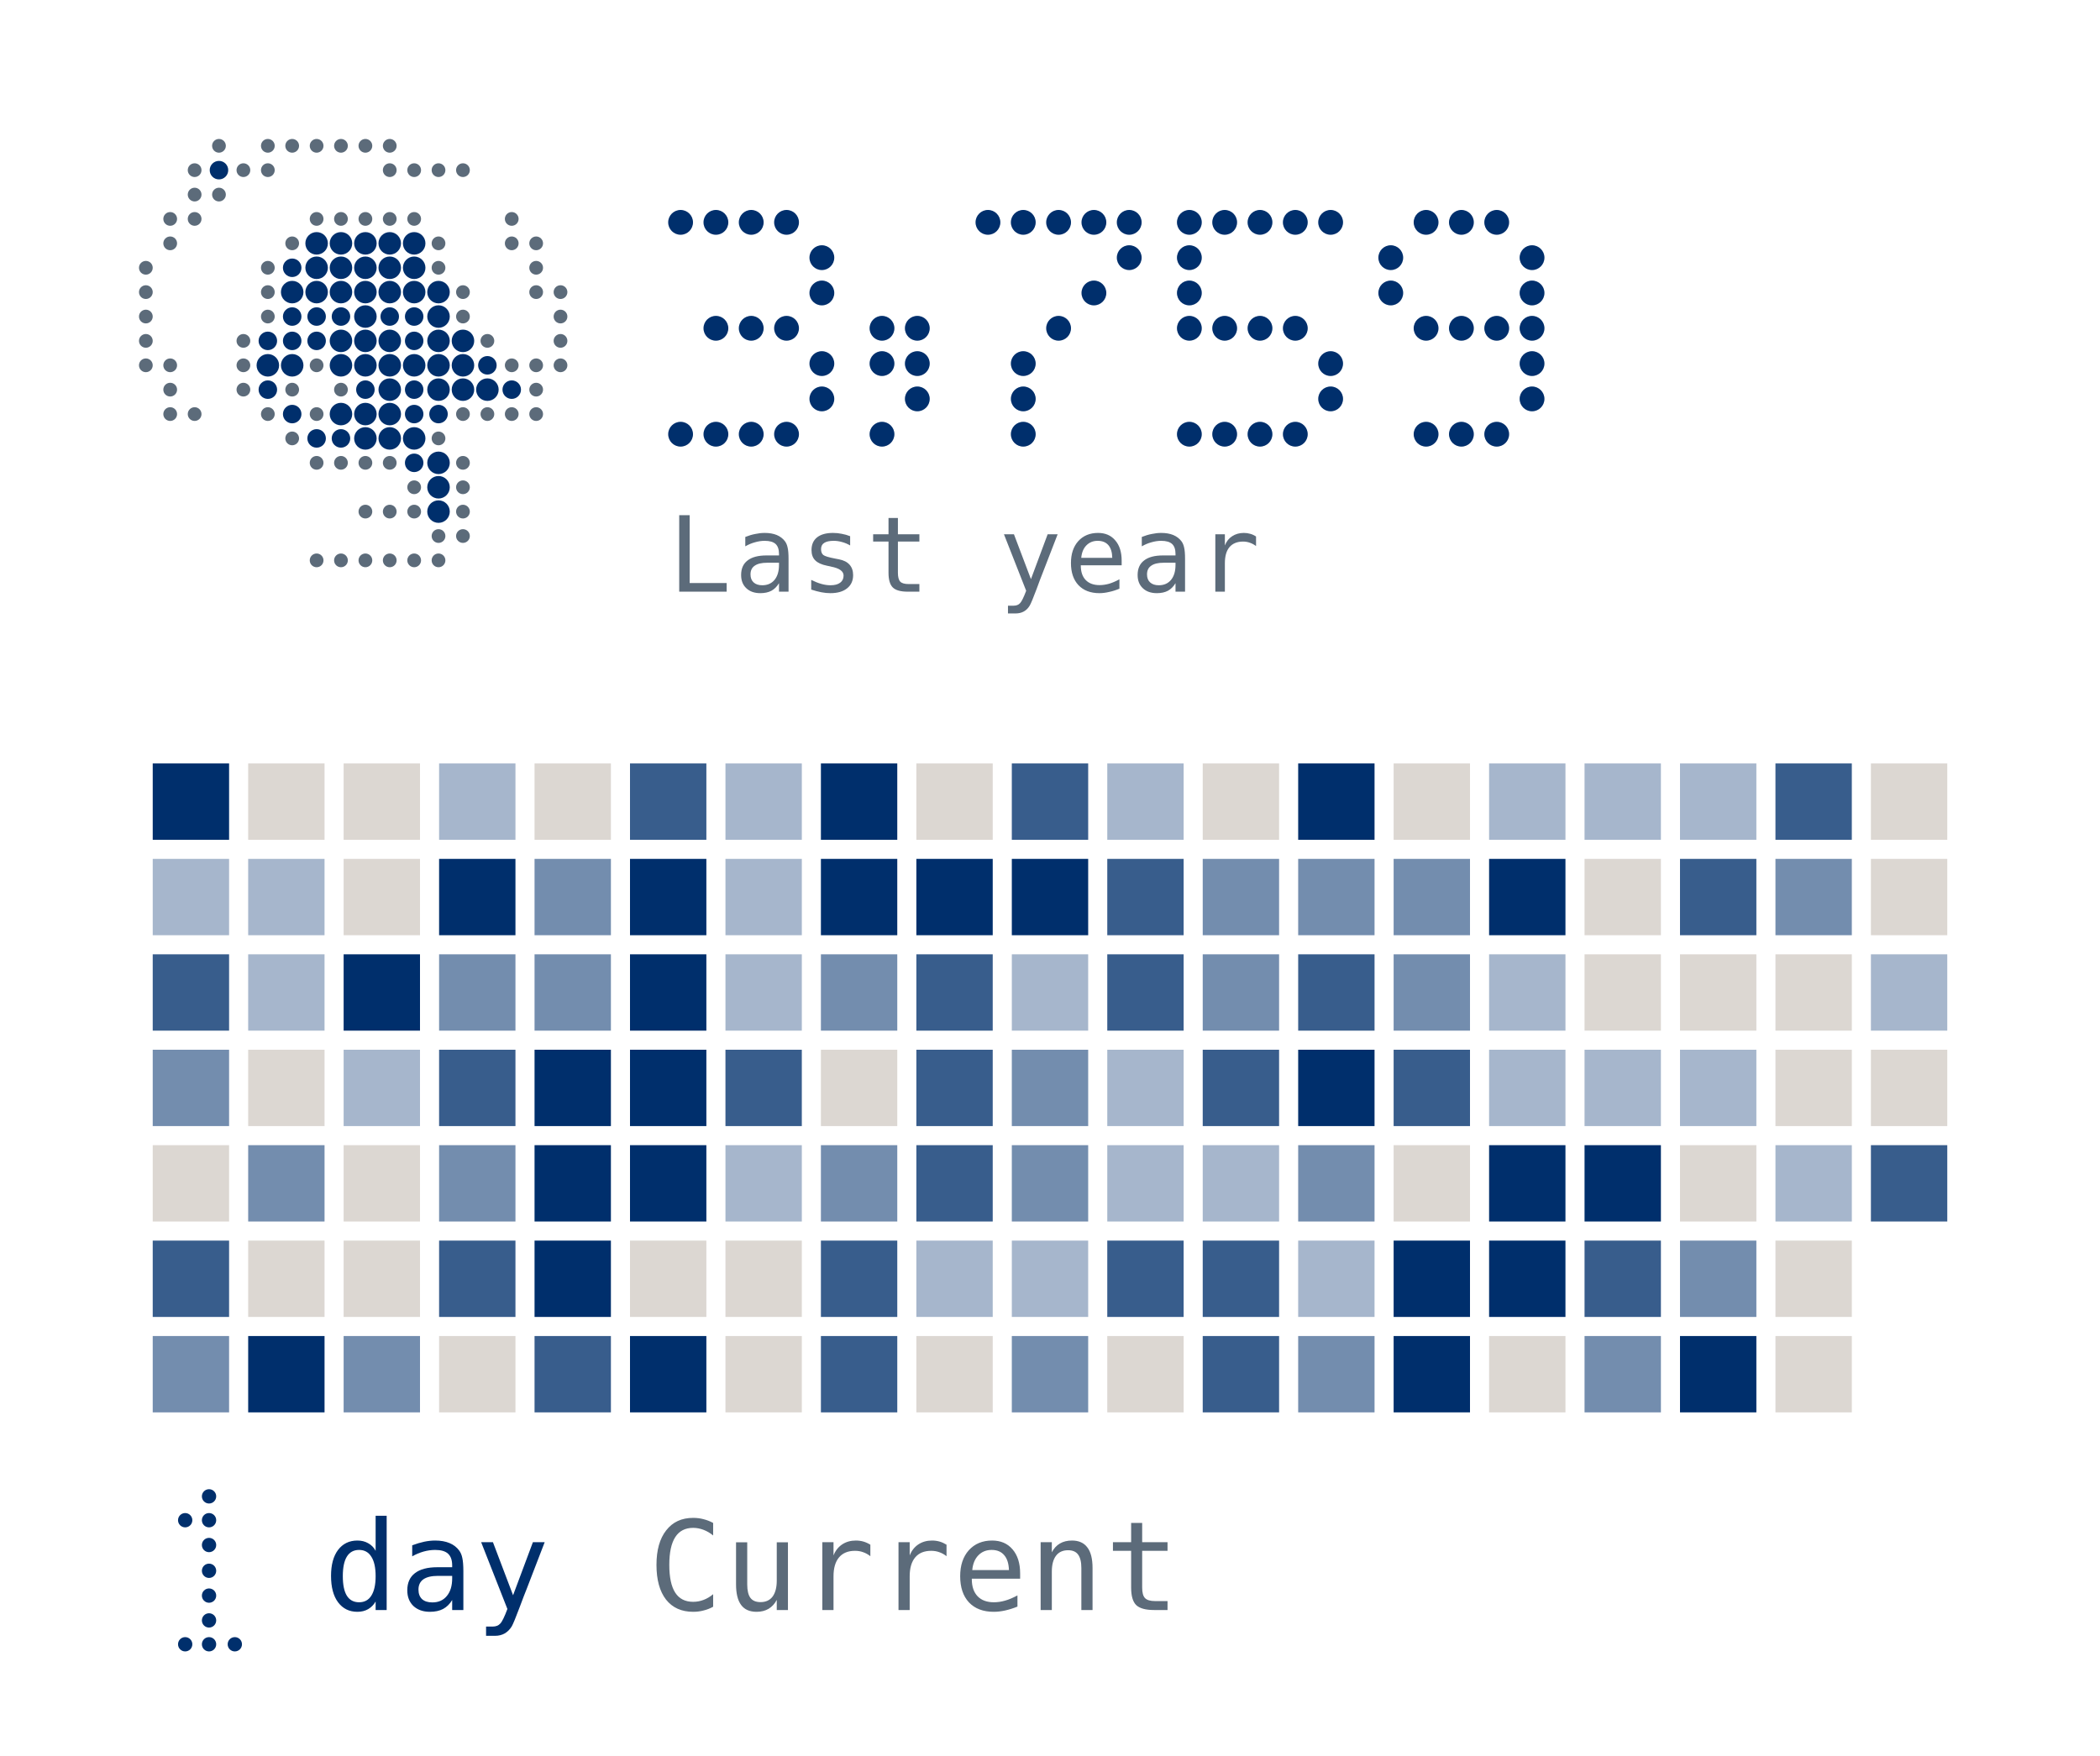
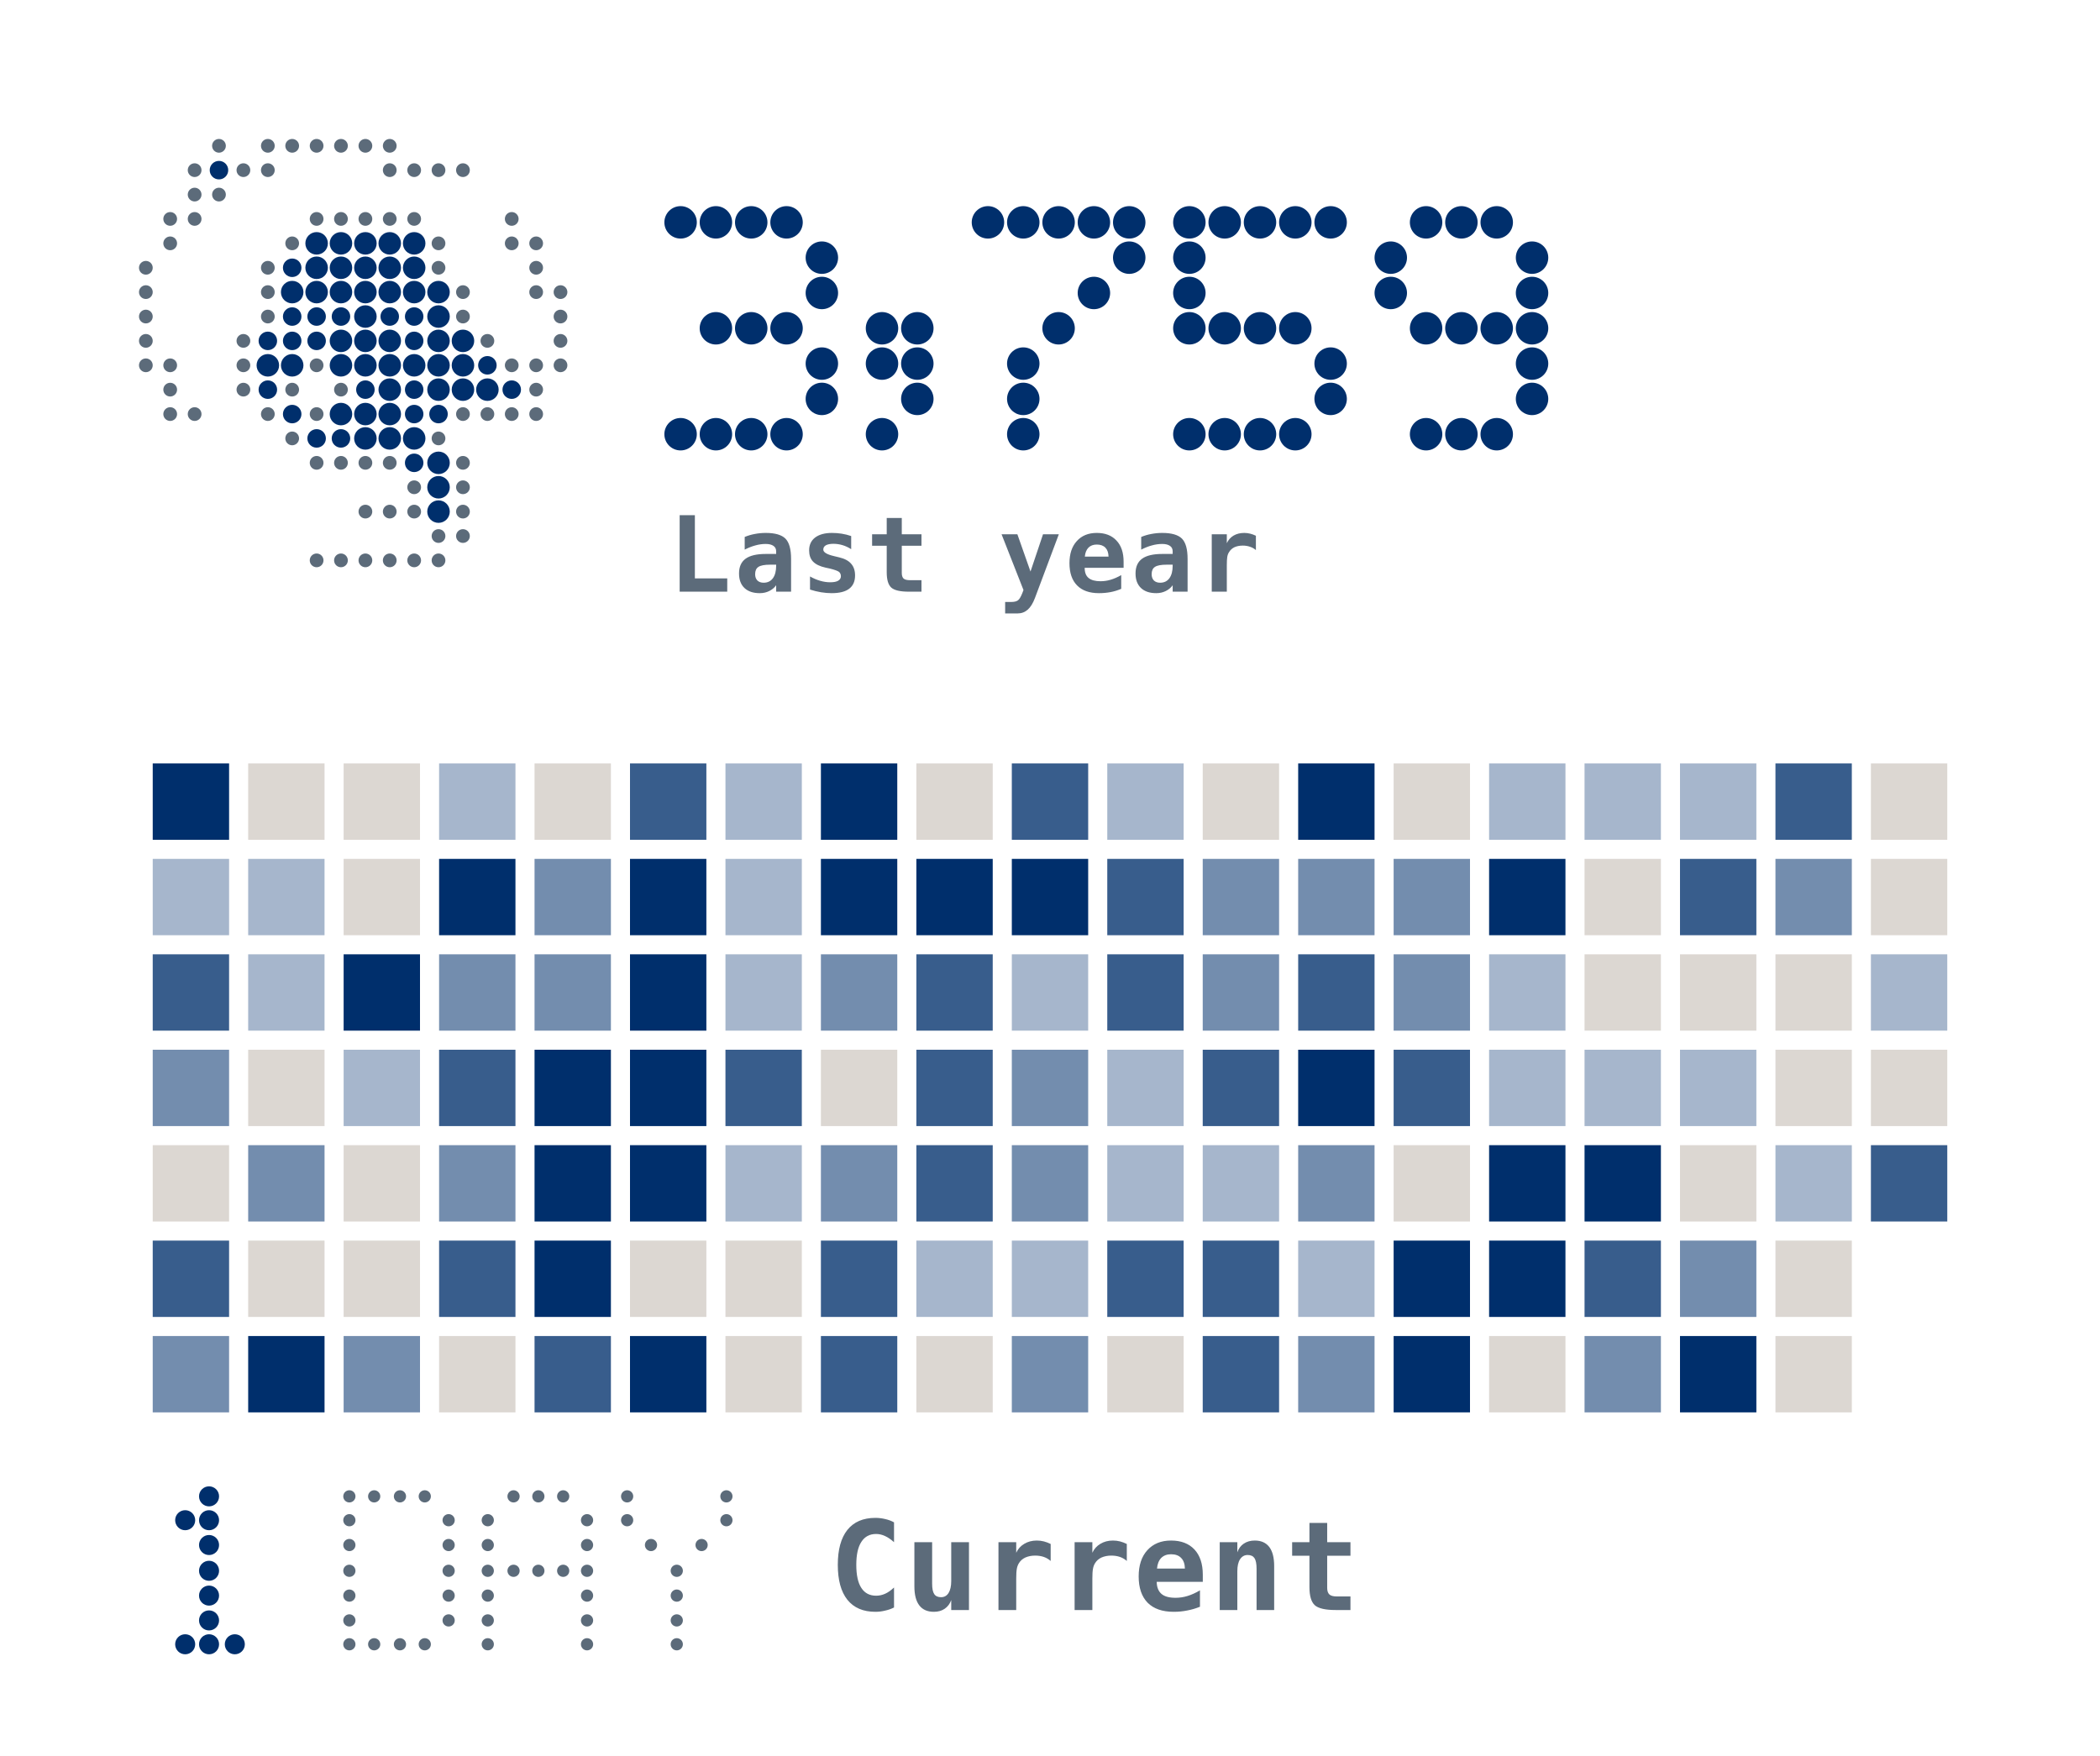
<svg xmlns="http://www.w3.org/2000/svg" width="220" height="184" viewBox="0 0 220 184" role="img">
  <rect width="220" height="184" fill="#FFFFFF" />
  <rect x="14" y="14" width="0" height="0" fill="#002F6C" />
  <circle cx="22.94" cy="15.28" r="0.72" fill="#5C6B7A" />
  <circle cx="28.06" cy="15.28" r="0.72" fill="#5C6B7A" />
  <circle cx="30.61" cy="15.28" r="0.72" fill="#5C6B7A" />
  <circle cx="33.17" cy="15.28" r="0.72" fill="#5C6B7A" />
  <circle cx="35.72" cy="15.28" r="0.72" fill="#5C6B7A" />
  <circle cx="38.28" cy="15.28" r="0.72" fill="#5C6B7A" />
  <circle cx="40.83" cy="15.28" r="0.72" fill="#5C6B7A" />
  <circle cx="20.39" cy="17.83" r="0.72" fill="#5C6B7A" />
  <circle cx="22.94" cy="17.83" r="0.97" fill="#002F6C" />
  <circle cx="25.50" cy="17.83" r="0.72" fill="#5C6B7A" />
  <circle cx="28.06" cy="17.83" r="0.72" fill="#5C6B7A" />
  <circle cx="40.83" cy="17.83" r="0.72" fill="#5C6B7A" />
  <circle cx="43.39" cy="17.83" r="0.72" fill="#5C6B7A" />
  <circle cx="45.94" cy="17.83" r="0.72" fill="#5C6B7A" />
  <circle cx="48.50" cy="17.83" r="0.72" fill="#5C6B7A" />
  <circle cx="20.39" cy="20.39" r="0.72" fill="#5C6B7A" />
  <circle cx="22.94" cy="20.39" r="0.72" fill="#5C6B7A" />
  <circle cx="17.83" cy="22.94" r="0.72" fill="#5C6B7A" />
  <circle cx="20.39" cy="22.94" r="0.72" fill="#5C6B7A" />
  <circle cx="33.17" cy="22.94" r="0.72" fill="#5C6B7A" />
  <circle cx="35.72" cy="22.94" r="0.72" fill="#5C6B7A" />
  <circle cx="38.28" cy="22.94" r="0.72" fill="#5C6B7A" />
  <circle cx="40.83" cy="22.94" r="0.72" fill="#5C6B7A" />
  <circle cx="43.39" cy="22.94" r="0.72" fill="#5C6B7A" />
  <circle cx="53.61" cy="22.94" r="0.72" fill="#5C6B7A" />
  <circle cx="17.83" cy="25.50" r="0.72" fill="#5C6B7A" />
  <circle cx="30.61" cy="25.50" r="0.72" fill="#5C6B7A" />
  <circle cx="33.17" cy="25.50" r="1.18" fill="#002F6C" />
  <circle cx="35.72" cy="25.50" r="1.18" fill="#002F6C" />
  <circle cx="38.28" cy="25.50" r="1.18" fill="#002F6C" />
  <circle cx="40.83" cy="25.50" r="1.18" fill="#002F6C" />
  <circle cx="43.39" cy="25.50" r="1.18" fill="#002F6C" />
  <circle cx="45.94" cy="25.50" r="0.72" fill="#5C6B7A" />
  <circle cx="53.61" cy="25.50" r="0.72" fill="#5C6B7A" />
  <circle cx="56.17" cy="25.50" r="0.72" fill="#5C6B7A" />
  <circle cx="15.28" cy="28.06" r="0.72" fill="#5C6B7A" />
  <circle cx="28.06" cy="28.06" r="0.72" fill="#5C6B7A" />
  <circle cx="30.61" cy="28.06" r="0.97" fill="#002F6C" />
  <circle cx="33.17" cy="28.06" r="1.18" fill="#002F6C" />
  <circle cx="35.72" cy="28.06" r="1.18" fill="#002F6C" />
  <circle cx="38.28" cy="28.06" r="1.18" fill="#002F6C" />
  <circle cx="40.83" cy="28.06" r="1.18" fill="#002F6C" />
  <circle cx="43.39" cy="28.06" r="1.18" fill="#002F6C" />
  <circle cx="45.94" cy="28.06" r="0.72" fill="#5C6B7A" />
  <circle cx="56.17" cy="28.06" r="0.72" fill="#5C6B7A" />
  <circle cx="15.28" cy="30.61" r="0.72" fill="#5C6B7A" />
  <circle cx="28.06" cy="30.61" r="0.72" fill="#5C6B7A" />
  <circle cx="30.61" cy="30.61" r="1.18" fill="#002F6C" />
  <circle cx="33.17" cy="30.61" r="1.18" fill="#002F6C" />
  <circle cx="35.72" cy="30.61" r="1.18" fill="#002F6C" />
  <circle cx="38.28" cy="30.61" r="1.18" fill="#002F6C" />
  <circle cx="40.83" cy="30.61" r="1.18" fill="#002F6C" />
  <circle cx="43.39" cy="30.61" r="1.18" fill="#002F6C" />
  <circle cx="45.94" cy="30.61" r="1.18" fill="#002F6C" />
  <circle cx="48.50" cy="30.61" r="0.72" fill="#5C6B7A" />
  <circle cx="56.17" cy="30.61" r="0.72" fill="#5C6B7A" />
  <circle cx="58.72" cy="30.61" r="0.72" fill="#5C6B7A" />
  <circle cx="15.28" cy="33.17" r="0.72" fill="#5C6B7A" />
  <circle cx="28.06" cy="33.17" r="0.72" fill="#5C6B7A" />
  <circle cx="30.61" cy="33.17" r="0.97" fill="#002F6C" />
  <circle cx="33.17" cy="33.17" r="0.97" fill="#002F6C" />
  <circle cx="35.72" cy="33.17" r="0.97" fill="#002F6C" />
  <circle cx="38.28" cy="33.17" r="1.18" fill="#002F6C" />
  <circle cx="40.83" cy="33.17" r="0.97" fill="#002F6C" />
  <circle cx="43.39" cy="33.17" r="0.97" fill="#002F6C" />
  <circle cx="45.94" cy="33.17" r="1.18" fill="#002F6C" />
  <circle cx="48.50" cy="33.17" r="0.72" fill="#5C6B7A" />
  <circle cx="58.72" cy="33.17" r="0.72" fill="#5C6B7A" />
  <circle cx="15.28" cy="35.72" r="0.72" fill="#5C6B7A" />
  <circle cx="25.50" cy="35.72" r="0.72" fill="#5C6B7A" />
  <circle cx="28.06" cy="35.72" r="0.97" fill="#002F6C" />
  <circle cx="30.61" cy="35.72" r="0.97" fill="#002F6C" />
  <circle cx="33.17" cy="35.72" r="0.97" fill="#002F6C" />
  <circle cx="35.72" cy="35.72" r="1.18" fill="#002F6C" />
  <circle cx="38.28" cy="35.72" r="1.18" fill="#002F6C" />
  <circle cx="40.83" cy="35.72" r="1.18" fill="#002F6C" />
  <circle cx="43.39" cy="35.72" r="0.97" fill="#002F6C" />
  <circle cx="45.94" cy="35.72" r="1.18" fill="#002F6C" />
  <circle cx="48.50" cy="35.72" r="1.18" fill="#002F6C" />
  <circle cx="51.06" cy="35.72" r="0.72" fill="#5C6B7A" />
  <circle cx="58.72" cy="35.72" r="0.72" fill="#5C6B7A" />
  <circle cx="15.28" cy="38.28" r="0.72" fill="#5C6B7A" />
  <circle cx="17.83" cy="38.28" r="0.72" fill="#5C6B7A" />
  <circle cx="25.50" cy="38.28" r="0.72" fill="#5C6B7A" />
  <circle cx="28.06" cy="38.28" r="1.18" fill="#002F6C" />
  <circle cx="30.61" cy="38.28" r="1.18" fill="#002F6C" />
  <circle cx="33.17" cy="38.28" r="0.72" fill="#5C6B7A" />
  <circle cx="35.72" cy="38.28" r="1.18" fill="#002F6C" />
  <circle cx="38.28" cy="38.28" r="1.18" fill="#002F6C" />
  <circle cx="40.83" cy="38.28" r="1.18" fill="#002F6C" />
  <circle cx="43.39" cy="38.28" r="1.18" fill="#002F6C" />
  <circle cx="45.94" cy="38.28" r="1.18" fill="#002F6C" />
  <circle cx="48.50" cy="38.28" r="1.18" fill="#002F6C" />
  <circle cx="51.06" cy="38.28" r="0.97" fill="#002F6C" />
  <circle cx="53.61" cy="38.28" r="0.72" fill="#5C6B7A" />
  <circle cx="56.17" cy="38.28" r="0.72" fill="#5C6B7A" />
  <circle cx="58.72" cy="38.28" r="0.72" fill="#5C6B7A" />
  <circle cx="17.83" cy="40.83" r="0.72" fill="#5C6B7A" />
  <circle cx="25.50" cy="40.83" r="0.72" fill="#5C6B7A" />
  <circle cx="28.06" cy="40.83" r="0.97" fill="#002F6C" />
  <circle cx="30.61" cy="40.83" r="0.72" fill="#5C6B7A" />
  <circle cx="35.72" cy="40.83" r="0.72" fill="#5C6B7A" />
  <circle cx="38.28" cy="40.83" r="0.97" fill="#002F6C" />
  <circle cx="40.83" cy="40.83" r="1.18" fill="#002F6C" />
  <circle cx="43.39" cy="40.83" r="0.97" fill="#002F6C" />
  <circle cx="45.94" cy="40.83" r="1.18" fill="#002F6C" />
  <circle cx="48.50" cy="40.83" r="1.18" fill="#002F6C" />
  <circle cx="51.06" cy="40.83" r="1.18" fill="#002F6C" />
  <circle cx="53.61" cy="40.83" r="0.97" fill="#002F6C" />
  <circle cx="56.17" cy="40.83" r="0.72" fill="#5C6B7A" />
  <circle cx="17.83" cy="43.39" r="0.72" fill="#5C6B7A" />
  <circle cx="20.39" cy="43.39" r="0.72" fill="#5C6B7A" />
  <circle cx="28.06" cy="43.39" r="0.72" fill="#5C6B7A" />
  <circle cx="30.61" cy="43.39" r="0.97" fill="#002F6C" />
  <circle cx="33.17" cy="43.39" r="0.72" fill="#5C6B7A" />
  <circle cx="35.72" cy="43.39" r="1.18" fill="#002F6C" />
  <circle cx="38.28" cy="43.39" r="1.18" fill="#002F6C" />
  <circle cx="40.83" cy="43.39" r="1.18" fill="#002F6C" />
  <circle cx="43.39" cy="43.39" r="0.97" fill="#002F6C" />
  <circle cx="45.94" cy="43.39" r="0.97" fill="#002F6C" />
  <circle cx="48.50" cy="43.39" r="0.72" fill="#5C6B7A" />
  <circle cx="51.06" cy="43.39" r="0.72" fill="#5C6B7A" />
  <circle cx="53.61" cy="43.39" r="0.72" fill="#5C6B7A" />
  <circle cx="56.17" cy="43.39" r="0.72" fill="#5C6B7A" />
  <circle cx="30.61" cy="45.94" r="0.72" fill="#5C6B7A" />
  <circle cx="33.17" cy="45.94" r="0.97" fill="#002F6C" />
  <circle cx="35.72" cy="45.94" r="0.97" fill="#002F6C" />
  <circle cx="38.28" cy="45.94" r="1.18" fill="#002F6C" />
  <circle cx="40.83" cy="45.94" r="1.18" fill="#002F6C" />
  <circle cx="43.39" cy="45.94" r="1.18" fill="#002F6C" />
  <circle cx="45.94" cy="45.94" r="0.72" fill="#5C6B7A" />
  <circle cx="33.17" cy="48.50" r="0.72" fill="#5C6B7A" />
  <circle cx="35.72" cy="48.50" r="0.72" fill="#5C6B7A" />
  <circle cx="38.28" cy="48.50" r="0.72" fill="#5C6B7A" />
  <circle cx="40.83" cy="48.50" r="0.72" fill="#5C6B7A" />
  <circle cx="43.39" cy="48.50" r="0.97" fill="#002F6C" />
  <circle cx="45.94" cy="48.50" r="1.18" fill="#002F6C" />
  <circle cx="48.50" cy="48.50" r="0.72" fill="#5C6B7A" />
  <circle cx="43.39" cy="51.06" r="0.72" fill="#5C6B7A" />
  <circle cx="45.94" cy="51.06" r="1.18" fill="#002F6C" />
  <circle cx="48.50" cy="51.06" r="0.72" fill="#5C6B7A" />
  <circle cx="38.28" cy="53.61" r="0.72" fill="#5C6B7A" />
  <circle cx="40.83" cy="53.61" r="0.72" fill="#5C6B7A" />
  <circle cx="43.39" cy="53.61" r="0.72" fill="#5C6B7A" />
  <circle cx="45.94" cy="53.61" r="1.18" fill="#002F6C" />
  <circle cx="48.50" cy="53.61" r="0.72" fill="#5C6B7A" />
  <circle cx="45.94" cy="56.17" r="0.72" fill="#5C6B7A" />
  <circle cx="48.50" cy="56.17" r="0.72" fill="#5C6B7A" />
  <circle cx="33.17" cy="58.72" r="0.72" fill="#5C6B7A" />
  <circle cx="35.72" cy="58.72" r="0.72" fill="#5C6B7A" />
  <circle cx="38.28" cy="58.72" r="0.72" fill="#5C6B7A" />
  <circle cx="40.83" cy="58.72" r="0.72" fill="#5C6B7A" />
  <circle cx="43.39" cy="58.72" r="0.72" fill="#5C6B7A" />
  <circle cx="45.94" cy="58.72" r="0.72" fill="#5C6B7A" />
-   <circle cx="71.3" cy="23.3" r="1.30" fill="#002F6C" />
-   <circle cx="75.0" cy="23.3" r="1.30" fill="#002F6C" />
-   <circle cx="78.7" cy="23.3" r="1.30" fill="#002F6C" />
-   <circle cx="82.4" cy="23.3" r="1.30" fill="#002F6C" />
-   <circle cx="86.1" cy="27.0" r="1.30" fill="#002F6C" />
-   <circle cx="86.1" cy="30.7" r="1.30" fill="#002F6C" />
-   <circle cx="75.0" cy="34.4" r="1.30" fill="#002F6C" />
-   <circle cx="78.7" cy="34.4" r="1.30" fill="#002F6C" />
-   <circle cx="82.4" cy="34.4" r="1.30" fill="#002F6C" />
-   <circle cx="86.1" cy="38.1" r="1.30" fill="#002F6C" />
-   <circle cx="86.1" cy="41.8" r="1.30" fill="#002F6C" />
-   <circle cx="71.3" cy="45.5" r="1.30" fill="#002F6C" />
-   <circle cx="75.0" cy="45.5" r="1.30" fill="#002F6C" />
-   <circle cx="78.7" cy="45.5" r="1.30" fill="#002F6C" />
-   <circle cx="82.4" cy="45.5" r="1.30" fill="#002F6C" />
-   <circle cx="92.4" cy="34.4" r="1.30" fill="#002F6C" />
-   <circle cx="96.1" cy="34.4" r="1.30" fill="#002F6C" />
-   <circle cx="92.4" cy="38.1" r="1.30" fill="#002F6C" />
-   <circle cx="96.1" cy="38.1" r="1.30" fill="#002F6C" />
-   <circle cx="96.1" cy="41.8" r="1.30" fill="#002F6C" />
-   <circle cx="92.4" cy="45.5" r="1.30" fill="#002F6C" />
-   <circle cx="103.5" cy="23.3" r="1.30" fill="#002F6C" />
-   <circle cx="107.2" cy="23.3" r="1.30" fill="#002F6C" />
-   <circle cx="110.9" cy="23.3" r="1.30" fill="#002F6C" />
-   <circle cx="114.6" cy="23.3" r="1.30" fill="#002F6C" />
-   <circle cx="118.3" cy="23.3" r="1.30" fill="#002F6C" />
-   <circle cx="118.3" cy="27.0" r="1.30" fill="#002F6C" />
-   <circle cx="114.6" cy="30.7" r="1.30" fill="#002F6C" />
-   <circle cx="110.9" cy="34.4" r="1.30" fill="#002F6C" />
-   <circle cx="107.2" cy="38.1" r="1.30" fill="#002F6C" />
-   <circle cx="107.2" cy="41.8" r="1.30" fill="#002F6C" />
-   <circle cx="107.2" cy="45.5" r="1.30" fill="#002F6C" />
-   <circle cx="124.6" cy="23.3" r="1.30" fill="#002F6C" />
-   <circle cx="128.3" cy="23.3" r="1.30" fill="#002F6C" />
-   <circle cx="132.0" cy="23.3" r="1.30" fill="#002F6C" />
-   <circle cx="135.7" cy="23.3" r="1.30" fill="#002F6C" />
-   <circle cx="139.4" cy="23.3" r="1.30" fill="#002F6C" />
-   <circle cx="124.6" cy="27.0" r="1.30" fill="#002F6C" />
-   <circle cx="124.6" cy="30.7" r="1.30" fill="#002F6C" />
-   <circle cx="124.6" cy="34.4" r="1.30" fill="#002F6C" />
-   <circle cx="128.3" cy="34.4" r="1.30" fill="#002F6C" />
-   <circle cx="132.0" cy="34.4" r="1.30" fill="#002F6C" />
-   <circle cx="135.7" cy="34.4" r="1.30" fill="#002F6C" />
-   <circle cx="139.4" cy="38.1" r="1.30" fill="#002F6C" />
-   <circle cx="139.4" cy="41.8" r="1.30" fill="#002F6C" />
-   <circle cx="124.6" cy="45.5" r="1.30" fill="#002F6C" />
-   <circle cx="128.3" cy="45.5" r="1.30" fill="#002F6C" />
-   <circle cx="132.0" cy="45.5" r="1.30" fill="#002F6C" />
-   <circle cx="135.7" cy="45.5" r="1.30" fill="#002F6C" />
-   <circle cx="149.4" cy="23.3" r="1.30" fill="#002F6C" />
-   <circle cx="153.1" cy="23.3" r="1.30" fill="#002F6C" />
-   <circle cx="156.8" cy="23.3" r="1.30" fill="#002F6C" />
-   <circle cx="145.7" cy="27.0" r="1.30" fill="#002F6C" />
-   <circle cx="160.5" cy="27.0" r="1.30" fill="#002F6C" />
-   <circle cx="145.7" cy="30.7" r="1.30" fill="#002F6C" />
-   <circle cx="160.5" cy="30.7" r="1.30" fill="#002F6C" />
-   <circle cx="149.4" cy="34.4" r="1.30" fill="#002F6C" />
-   <circle cx="153.1" cy="34.4" r="1.30" fill="#002F6C" />
-   <circle cx="156.8" cy="34.4" r="1.30" fill="#002F6C" />
-   <circle cx="160.5" cy="34.4" r="1.30" fill="#002F6C" />
-   <circle cx="160.5" cy="38.1" r="1.30" fill="#002F6C" />
-   <circle cx="160.5" cy="41.8" r="1.30" fill="#002F6C" />
-   <circle cx="149.4" cy="45.5" r="1.30" fill="#002F6C" />
-   <circle cx="153.1" cy="45.5" r="1.30" fill="#002F6C" />
-   <circle cx="156.8" cy="45.5" r="1.30" fill="#002F6C" />
-   <text x="70" y="62" fill="#5C6B7A" text-anchor="start" font-family="ui-monospace, Geist Mono, monospace" font-size="11" letter-spacing="0.3" dominant-baseline="auto">Last year</text>
+   <circle cx="71.3" cy="23.3" r="1.70" fill="#002F6C" />
+   <circle cx="75.0" cy="23.3" r="1.70" fill="#002F6C" />
+   <circle cx="78.7" cy="23.3" r="1.70" fill="#002F6C" />
+   <circle cx="82.4" cy="23.3" r="1.70" fill="#002F6C" />
+   <circle cx="86.1" cy="27.0" r="1.70" fill="#002F6C" />
+   <circle cx="86.1" cy="30.7" r="1.70" fill="#002F6C" />
+   <circle cx="75.0" cy="34.4" r="1.70" fill="#002F6C" />
+   <circle cx="78.7" cy="34.4" r="1.70" fill="#002F6C" />
+   <circle cx="82.4" cy="34.4" r="1.70" fill="#002F6C" />
+   <circle cx="86.1" cy="38.1" r="1.70" fill="#002F6C" />
+   <circle cx="86.1" cy="41.8" r="1.70" fill="#002F6C" />
+   <circle cx="71.3" cy="45.5" r="1.70" fill="#002F6C" />
+   <circle cx="75.0" cy="45.5" r="1.70" fill="#002F6C" />
+   <circle cx="78.7" cy="45.5" r="1.70" fill="#002F6C" />
+   <circle cx="82.4" cy="45.5" r="1.70" fill="#002F6C" />
+   <circle cx="92.4" cy="34.4" r="1.70" fill="#002F6C" />
+   <circle cx="96.1" cy="34.4" r="1.70" fill="#002F6C" />
+   <circle cx="92.4" cy="38.1" r="1.70" fill="#002F6C" />
+   <circle cx="96.1" cy="38.1" r="1.70" fill="#002F6C" />
+   <circle cx="96.1" cy="41.8" r="1.70" fill="#002F6C" />
+   <circle cx="92.4" cy="45.5" r="1.70" fill="#002F6C" />
+   <circle cx="103.5" cy="23.3" r="1.70" fill="#002F6C" />
+   <circle cx="107.2" cy="23.3" r="1.70" fill="#002F6C" />
+   <circle cx="110.9" cy="23.3" r="1.70" fill="#002F6C" />
+   <circle cx="114.6" cy="23.3" r="1.70" fill="#002F6C" />
+   <circle cx="118.3" cy="23.3" r="1.70" fill="#002F6C" />
+   <circle cx="118.3" cy="27.0" r="1.70" fill="#002F6C" />
+   <circle cx="114.6" cy="30.7" r="1.70" fill="#002F6C" />
+   <circle cx="110.9" cy="34.4" r="1.70" fill="#002F6C" />
+   <circle cx="107.2" cy="38.1" r="1.70" fill="#002F6C" />
+   <circle cx="107.2" cy="41.8" r="1.70" fill="#002F6C" />
+   <circle cx="107.2" cy="45.5" r="1.70" fill="#002F6C" />
+   <circle cx="124.6" cy="23.3" r="1.70" fill="#002F6C" />
+   <circle cx="128.3" cy="23.3" r="1.70" fill="#002F6C" />
+   <circle cx="132.0" cy="23.3" r="1.70" fill="#002F6C" />
+   <circle cx="135.7" cy="23.3" r="1.70" fill="#002F6C" />
+   <circle cx="139.4" cy="23.3" r="1.70" fill="#002F6C" />
+   <circle cx="124.6" cy="27.0" r="1.70" fill="#002F6C" />
+   <circle cx="124.6" cy="30.7" r="1.70" fill="#002F6C" />
+   <circle cx="124.6" cy="34.4" r="1.70" fill="#002F6C" />
+   <circle cx="128.3" cy="34.4" r="1.70" fill="#002F6C" />
+   <circle cx="132.0" cy="34.4" r="1.70" fill="#002F6C" />
+   <circle cx="135.7" cy="34.4" r="1.70" fill="#002F6C" />
+   <circle cx="139.4" cy="38.1" r="1.70" fill="#002F6C" />
+   <circle cx="139.4" cy="41.8" r="1.70" fill="#002F6C" />
+   <circle cx="124.6" cy="45.5" r="1.70" fill="#002F6C" />
+   <circle cx="128.3" cy="45.5" r="1.70" fill="#002F6C" />
+   <circle cx="132.0" cy="45.5" r="1.70" fill="#002F6C" />
+   <circle cx="135.7" cy="45.5" r="1.70" fill="#002F6C" />
+   <circle cx="149.4" cy="23.3" r="1.70" fill="#002F6C" />
+   <circle cx="153.1" cy="23.3" r="1.70" fill="#002F6C" />
+   <circle cx="156.8" cy="23.3" r="1.70" fill="#002F6C" />
+   <circle cx="145.7" cy="27.0" r="1.70" fill="#002F6C" />
+   <circle cx="160.5" cy="27.0" r="1.70" fill="#002F6C" />
+   <circle cx="145.7" cy="30.7" r="1.70" fill="#002F6C" />
+   <circle cx="160.5" cy="30.7" r="1.70" fill="#002F6C" />
+   <circle cx="149.4" cy="34.4" r="1.70" fill="#002F6C" />
+   <circle cx="153.1" cy="34.4" r="1.70" fill="#002F6C" />
+   <circle cx="156.8" cy="34.4" r="1.70" fill="#002F6C" />
+   <circle cx="160.5" cy="34.4" r="1.70" fill="#002F6C" />
+   <circle cx="160.5" cy="38.1" r="1.70" fill="#002F6C" />
+   <circle cx="160.5" cy="41.8" r="1.70" fill="#002F6C" />
+   <circle cx="149.4" cy="45.5" r="1.70" fill="#002F6C" />
+   <circle cx="153.1" cy="45.5" r="1.70" fill="#002F6C" />
+   <circle cx="156.8" cy="45.5" r="1.70" fill="#002F6C" />
+   <text x="70" y="62" fill="#5C6B7A" text-anchor="start" font-family="ui-monospace, Geist Mono, monospace" font-weight="700" font-size="11" letter-spacing="0.3" dominant-baseline="auto">Last year</text>
  <rect x="16" y="80" width="8" height="8" fill="#002F6C" />
  <rect x="16" y="90" width="8" height="8" fill="#002F6C" opacity="0.35" />
  <rect x="16" y="100" width="8" height="8" fill="#002F6C" opacity="0.78" />
  <rect x="16" y="110" width="8" height="8" fill="#002F6C" opacity="0.55" />
  <rect x="16" y="120" width="8" height="8" fill="#DCD7D2" />
  <rect x="16" y="130" width="8" height="8" fill="#002F6C" opacity="0.78" />
  <rect x="16" y="140" width="8" height="8" fill="#002F6C" opacity="0.55" />
  <rect x="26" y="80" width="8" height="8" fill="#DCD7D2" />
  <rect x="26" y="90" width="8" height="8" fill="#002F6C" opacity="0.35" />
  <rect x="26" y="100" width="8" height="8" fill="#002F6C" opacity="0.35" />
  <rect x="26" y="110" width="8" height="8" fill="#DCD7D2" />
  <rect x="26" y="120" width="8" height="8" fill="#002F6C" opacity="0.55" />
  <rect x="26" y="130" width="8" height="8" fill="#DCD7D2" />
  <rect x="26" y="140" width="8" height="8" fill="#002F6C" />
  <rect x="36" y="80" width="8" height="8" fill="#DCD7D2" />
  <rect x="36" y="90" width="8" height="8" fill="#DCD7D2" />
  <rect x="36" y="100" width="8" height="8" fill="#002F6C" />
  <rect x="36" y="110" width="8" height="8" fill="#002F6C" opacity="0.35" />
  <rect x="36" y="120" width="8" height="8" fill="#DCD7D2" />
  <rect x="36" y="130" width="8" height="8" fill="#DCD7D2" />
  <rect x="36" y="140" width="8" height="8" fill="#002F6C" opacity="0.55" />
  <rect x="46" y="80" width="8" height="8" fill="#002F6C" opacity="0.35" />
  <rect x="46" y="90" width="8" height="8" fill="#002F6C" />
  <rect x="46" y="100" width="8" height="8" fill="#002F6C" opacity="0.55" />
  <rect x="46" y="110" width="8" height="8" fill="#002F6C" opacity="0.78" />
  <rect x="46" y="120" width="8" height="8" fill="#002F6C" opacity="0.55" />
  <rect x="46" y="130" width="8" height="8" fill="#002F6C" opacity="0.78" />
  <rect x="46" y="140" width="8" height="8" fill="#DCD7D2" />
  <rect x="56" y="80" width="8" height="8" fill="#DCD7D2" />
  <rect x="56" y="90" width="8" height="8" fill="#002F6C" opacity="0.55" />
  <rect x="56" y="100" width="8" height="8" fill="#002F6C" opacity="0.55" />
  <rect x="56" y="110" width="8" height="8" fill="#002F6C" />
  <rect x="56" y="120" width="8" height="8" fill="#002F6C" />
  <rect x="56" y="130" width="8" height="8" fill="#002F6C" />
  <rect x="56" y="140" width="8" height="8" fill="#002F6C" opacity="0.78" />
  <rect x="66" y="80" width="8" height="8" fill="#002F6C" opacity="0.78" />
  <rect x="66" y="90" width="8" height="8" fill="#002F6C" />
  <rect x="66" y="100" width="8" height="8" fill="#002F6C" />
  <rect x="66" y="110" width="8" height="8" fill="#002F6C" />
  <rect x="66" y="120" width="8" height="8" fill="#002F6C" />
  <rect x="66" y="130" width="8" height="8" fill="#DCD7D2" />
  <rect x="66" y="140" width="8" height="8" fill="#002F6C" />
  <rect x="76" y="80" width="8" height="8" fill="#002F6C" opacity="0.35" />
  <rect x="76" y="90" width="8" height="8" fill="#002F6C" opacity="0.35" />
  <rect x="76" y="100" width="8" height="8" fill="#002F6C" opacity="0.35" />
  <rect x="76" y="110" width="8" height="8" fill="#002F6C" opacity="0.78" />
  <rect x="76" y="120" width="8" height="8" fill="#002F6C" opacity="0.35" />
  <rect x="76" y="130" width="8" height="8" fill="#DCD7D2" />
  <rect x="76" y="140" width="8" height="8" fill="#DCD7D2" />
  <rect x="86" y="80" width="8" height="8" fill="#002F6C" />
  <rect x="86" y="90" width="8" height="8" fill="#002F6C" />
  <rect x="86" y="100" width="8" height="8" fill="#002F6C" opacity="0.55" />
  <rect x="86" y="110" width="8" height="8" fill="#DCD7D2" />
  <rect x="86" y="120" width="8" height="8" fill="#002F6C" opacity="0.55" />
  <rect x="86" y="130" width="8" height="8" fill="#002F6C" opacity="0.78" />
  <rect x="86" y="140" width="8" height="8" fill="#002F6C" opacity="0.78" />
  <rect x="96" y="80" width="8" height="8" fill="#DCD7D2" />
  <rect x="96" y="90" width="8" height="8" fill="#002F6C" />
  <rect x="96" y="100" width="8" height="8" fill="#002F6C" opacity="0.78" />
  <rect x="96" y="110" width="8" height="8" fill="#002F6C" opacity="0.78" />
  <rect x="96" y="120" width="8" height="8" fill="#002F6C" opacity="0.78" />
  <rect x="96" y="130" width="8" height="8" fill="#002F6C" opacity="0.35" />
  <rect x="96" y="140" width="8" height="8" fill="#DCD7D2" />
  <rect x="106" y="80" width="8" height="8" fill="#002F6C" opacity="0.78" />
  <rect x="106" y="90" width="8" height="8" fill="#002F6C" />
  <rect x="106" y="100" width="8" height="8" fill="#002F6C" opacity="0.35" />
  <rect x="106" y="110" width="8" height="8" fill="#002F6C" opacity="0.55" />
  <rect x="106" y="120" width="8" height="8" fill="#002F6C" opacity="0.55" />
  <rect x="106" y="130" width="8" height="8" fill="#002F6C" opacity="0.35" />
  <rect x="106" y="140" width="8" height="8" fill="#002F6C" opacity="0.55" />
  <rect x="116" y="80" width="8" height="8" fill="#002F6C" opacity="0.35" />
  <rect x="116" y="90" width="8" height="8" fill="#002F6C" opacity="0.78" />
  <rect x="116" y="100" width="8" height="8" fill="#002F6C" opacity="0.78" />
  <rect x="116" y="110" width="8" height="8" fill="#002F6C" opacity="0.35" />
  <rect x="116" y="120" width="8" height="8" fill="#002F6C" opacity="0.35" />
  <rect x="116" y="130" width="8" height="8" fill="#002F6C" opacity="0.78" />
  <rect x="116" y="140" width="8" height="8" fill="#DCD7D2" />
  <rect x="126" y="80" width="8" height="8" fill="#DCD7D2" />
  <rect x="126" y="90" width="8" height="8" fill="#002F6C" opacity="0.55" />
  <rect x="126" y="100" width="8" height="8" fill="#002F6C" opacity="0.55" />
  <rect x="126" y="110" width="8" height="8" fill="#002F6C" opacity="0.78" />
  <rect x="126" y="120" width="8" height="8" fill="#002F6C" opacity="0.35" />
  <rect x="126" y="130" width="8" height="8" fill="#002F6C" opacity="0.78" />
  <rect x="126" y="140" width="8" height="8" fill="#002F6C" opacity="0.78" />
  <rect x="136" y="80" width="8" height="8" fill="#002F6C" />
  <rect x="136" y="90" width="8" height="8" fill="#002F6C" opacity="0.55" />
  <rect x="136" y="100" width="8" height="8" fill="#002F6C" opacity="0.78" />
  <rect x="136" y="110" width="8" height="8" fill="#002F6C" />
  <rect x="136" y="120" width="8" height="8" fill="#002F6C" opacity="0.55" />
  <rect x="136" y="130" width="8" height="8" fill="#002F6C" opacity="0.35" />
  <rect x="136" y="140" width="8" height="8" fill="#002F6C" opacity="0.55" />
  <rect x="146" y="80" width="8" height="8" fill="#DCD7D2" />
  <rect x="146" y="90" width="8" height="8" fill="#002F6C" opacity="0.55" />
  <rect x="146" y="100" width="8" height="8" fill="#002F6C" opacity="0.55" />
  <rect x="146" y="110" width="8" height="8" fill="#002F6C" opacity="0.78" />
  <rect x="146" y="120" width="8" height="8" fill="#DCD7D2" />
  <rect x="146" y="130" width="8" height="8" fill="#002F6C" />
  <rect x="146" y="140" width="8" height="8" fill="#002F6C" />
  <rect x="156" y="80" width="8" height="8" fill="#002F6C" opacity="0.35" />
  <rect x="156" y="90" width="8" height="8" fill="#002F6C" />
  <rect x="156" y="100" width="8" height="8" fill="#002F6C" opacity="0.35" />
  <rect x="156" y="110" width="8" height="8" fill="#002F6C" opacity="0.35" />
  <rect x="156" y="120" width="8" height="8" fill="#002F6C" />
  <rect x="156" y="130" width="8" height="8" fill="#002F6C" />
  <rect x="156" y="140" width="8" height="8" fill="#DCD7D2" />
  <rect x="166" y="80" width="8" height="8" fill="#002F6C" opacity="0.35" />
  <rect x="166" y="90" width="8" height="8" fill="#DCD7D2" />
  <rect x="166" y="100" width="8" height="8" fill="#DCD7D2" />
  <rect x="166" y="110" width="8" height="8" fill="#002F6C" opacity="0.35" />
  <rect x="166" y="120" width="8" height="8" fill="#002F6C" />
  <rect x="166" y="130" width="8" height="8" fill="#002F6C" opacity="0.78" />
  <rect x="166" y="140" width="8" height="8" fill="#002F6C" opacity="0.55" />
  <rect x="176" y="80" width="8" height="8" fill="#002F6C" opacity="0.35" />
  <rect x="176" y="90" width="8" height="8" fill="#002F6C" opacity="0.78" />
  <rect x="176" y="100" width="8" height="8" fill="#DCD7D2" />
  <rect x="176" y="110" width="8" height="8" fill="#002F6C" opacity="0.35" />
  <rect x="176" y="120" width="8" height="8" fill="#DCD7D2" />
  <rect x="176" y="130" width="8" height="8" fill="#002F6C" opacity="0.55" />
  <rect x="176" y="140" width="8" height="8" fill="#002F6C" />
  <rect x="186" y="80" width="8" height="8" fill="#002F6C" opacity="0.78" />
  <rect x="186" y="90" width="8" height="8" fill="#002F6C" opacity="0.55" />
  <rect x="186" y="100" width="8" height="8" fill="#DCD7D2" />
  <rect x="186" y="110" width="8" height="8" fill="#DCD7D2" />
  <rect x="186" y="120" width="8" height="8" fill="#002F6C" opacity="0.35" />
  <rect x="186" y="130" width="8" height="8" fill="#DCD7D2" />
  <rect x="186" y="140" width="8" height="8" fill="#DCD7D2" />
  <rect x="196" y="80" width="8" height="8" fill="#DCD7D2" />
  <rect x="196" y="90" width="8" height="8" fill="#DCD7D2" />
  <rect x="196" y="100" width="8" height="8" fill="#002F6C" opacity="0.35" />
  <rect x="196" y="110" width="8" height="8" fill="#DCD7D2" />
  <rect x="196" y="120" width="8" height="8" fill="#002F6C" opacity="0.78" />
-   <circle cx="21.9" cy="156.8" r="0.75" fill="#002F6C" />
-   <circle cx="19.4" cy="159.3" r="0.75" fill="#002F6C" />
-   <circle cx="21.9" cy="159.3" r="0.75" fill="#002F6C" />
-   <circle cx="21.9" cy="161.9" r="0.75" fill="#002F6C" />
-   <circle cx="21.9" cy="164.6" r="0.75" fill="#002F6C" />
-   <circle cx="21.9" cy="167.2" r="0.75" fill="#002F6C" />
-   <circle cx="21.9" cy="169.8" r="0.75" fill="#002F6C" />
-   <circle cx="19.4" cy="172.3" r="0.75" fill="#002F6C" />
-   <circle cx="21.9" cy="172.3" r="0.75" fill="#002F6C" />
-   <circle cx="24.6" cy="172.3" r="0.75" fill="#002F6C" />
-   <text x="33.9" y="168.71" fill="#002F6C" text-anchor="start" font-family="ui-monospace, Geist Mono, monospace" font-size="13" letter-spacing="0.1" dominant-baseline="auto">day</text>
-   <text x="67.9" y="168.71" fill="#5C6B7A" text-anchor="start" font-family="ui-monospace, Geist Mono, monospace" font-size="13" letter-spacing="0.15" dominant-baseline="auto">Current</text>
+   <circle cx="21.9" cy="156.8" r="1.05" fill="#002F6C" />
+   <circle cx="19.4" cy="159.3" r="1.05" fill="#002F6C" />
+   <circle cx="21.9" cy="159.3" r="1.05" fill="#002F6C" />
+   <circle cx="21.9" cy="161.9" r="1.05" fill="#002F6C" />
+   <circle cx="21.9" cy="164.6" r="1.05" fill="#002F6C" />
+   <circle cx="21.9" cy="167.2" r="1.05" fill="#002F6C" />
+   <circle cx="21.9" cy="169.8" r="1.05" fill="#002F6C" />
+   <circle cx="19.4" cy="172.3" r="1.05" fill="#002F6C" />
+   <circle cx="21.9" cy="172.3" r="1.05" fill="#002F6C" />
+   <circle cx="24.6" cy="172.3" r="1.05" fill="#002F6C" />
+   <circle cx="36.6" cy="156.8" r="0.64" fill="#5C6B7A" />
+   <circle cx="39.2" cy="156.8" r="0.64" fill="#5C6B7A" />
+   <circle cx="41.9" cy="156.8" r="0.64" fill="#5C6B7A" />
+   <circle cx="44.5" cy="156.8" r="0.64" fill="#5C6B7A" />
+   <circle cx="36.6" cy="159.3" r="0.64" fill="#5C6B7A" />
+   <circle cx="47.0" cy="159.3" r="0.64" fill="#5C6B7A" />
+   <circle cx="36.6" cy="161.9" r="0.64" fill="#5C6B7A" />
+   <circle cx="47.0" cy="161.9" r="0.64" fill="#5C6B7A" />
+   <circle cx="36.6" cy="164.6" r="0.64" fill="#5C6B7A" />
+   <circle cx="47.0" cy="164.6" r="0.64" fill="#5C6B7A" />
+   <circle cx="36.6" cy="167.2" r="0.64" fill="#5C6B7A" />
+   <circle cx="47.0" cy="167.2" r="0.64" fill="#5C6B7A" />
+   <circle cx="36.6" cy="169.8" r="0.64" fill="#5C6B7A" />
+   <circle cx="47.0" cy="169.8" r="0.64" fill="#5C6B7A" />
+   <circle cx="36.6" cy="172.3" r="0.64" fill="#5C6B7A" />
+   <circle cx="39.2" cy="172.3" r="0.64" fill="#5C6B7A" />
+   <circle cx="41.9" cy="172.3" r="0.64" fill="#5C6B7A" />
+   <circle cx="44.5" cy="172.3" r="0.64" fill="#5C6B7A" />
+   <circle cx="53.8" cy="156.8" r="0.64" fill="#5C6B7A" />
+   <circle cx="56.4" cy="156.8" r="0.64" fill="#5C6B7A" />
+   <circle cx="59.0" cy="156.8" r="0.64" fill="#5C6B7A" />
+   <circle cx="51.1" cy="159.3" r="0.64" fill="#5C6B7A" />
+   <circle cx="61.5" cy="159.3" r="0.64" fill="#5C6B7A" />
+   <circle cx="51.1" cy="161.9" r="0.64" fill="#5C6B7A" />
+   <circle cx="61.5" cy="161.9" r="0.64" fill="#5C6B7A" />
+   <circle cx="51.1" cy="164.6" r="0.64" fill="#5C6B7A" />
+   <circle cx="53.8" cy="164.6" r="0.64" fill="#5C6B7A" />
+   <circle cx="56.4" cy="164.6" r="0.64" fill="#5C6B7A" />
+   <circle cx="59.0" cy="164.6" r="0.64" fill="#5C6B7A" />
+   <circle cx="61.5" cy="164.6" r="0.64" fill="#5C6B7A" />
+   <circle cx="51.1" cy="167.2" r="0.64" fill="#5C6B7A" />
+   <circle cx="61.5" cy="167.2" r="0.64" fill="#5C6B7A" />
+   <circle cx="51.1" cy="169.8" r="0.64" fill="#5C6B7A" />
+   <circle cx="61.5" cy="169.8" r="0.64" fill="#5C6B7A" />
+   <circle cx="51.1" cy="172.3" r="0.64" fill="#5C6B7A" />
+   <circle cx="61.5" cy="172.3" r="0.64" fill="#5C6B7A" />
+   <circle cx="65.7" cy="156.8" r="0.64" fill="#5C6B7A" />
+   <circle cx="76.1" cy="156.8" r="0.64" fill="#5C6B7A" />
+   <circle cx="65.7" cy="159.3" r="0.64" fill="#5C6B7A" />
+   <circle cx="76.1" cy="159.3" r="0.64" fill="#5C6B7A" />
+   <circle cx="68.2" cy="161.9" r="0.64" fill="#5C6B7A" />
+   <circle cx="73.5" cy="161.9" r="0.64" fill="#5C6B7A" />
+   <circle cx="70.9" cy="164.6" r="0.64" fill="#5C6B7A" />
+   <circle cx="70.9" cy="167.2" r="0.64" fill="#5C6B7A" />
+   <circle cx="70.9" cy="169.8" r="0.64" fill="#5C6B7A" />
+   <circle cx="70.9" cy="172.3" r="0.64" fill="#5C6B7A" />
+   <text x="86.8" y="168.71" fill="#5C6B7A" text-anchor="start" font-family="ui-monospace, Geist Mono, monospace" font-weight="700" font-size="13" letter-spacing="0.15" dominant-baseline="auto">Current</text>
</svg>
